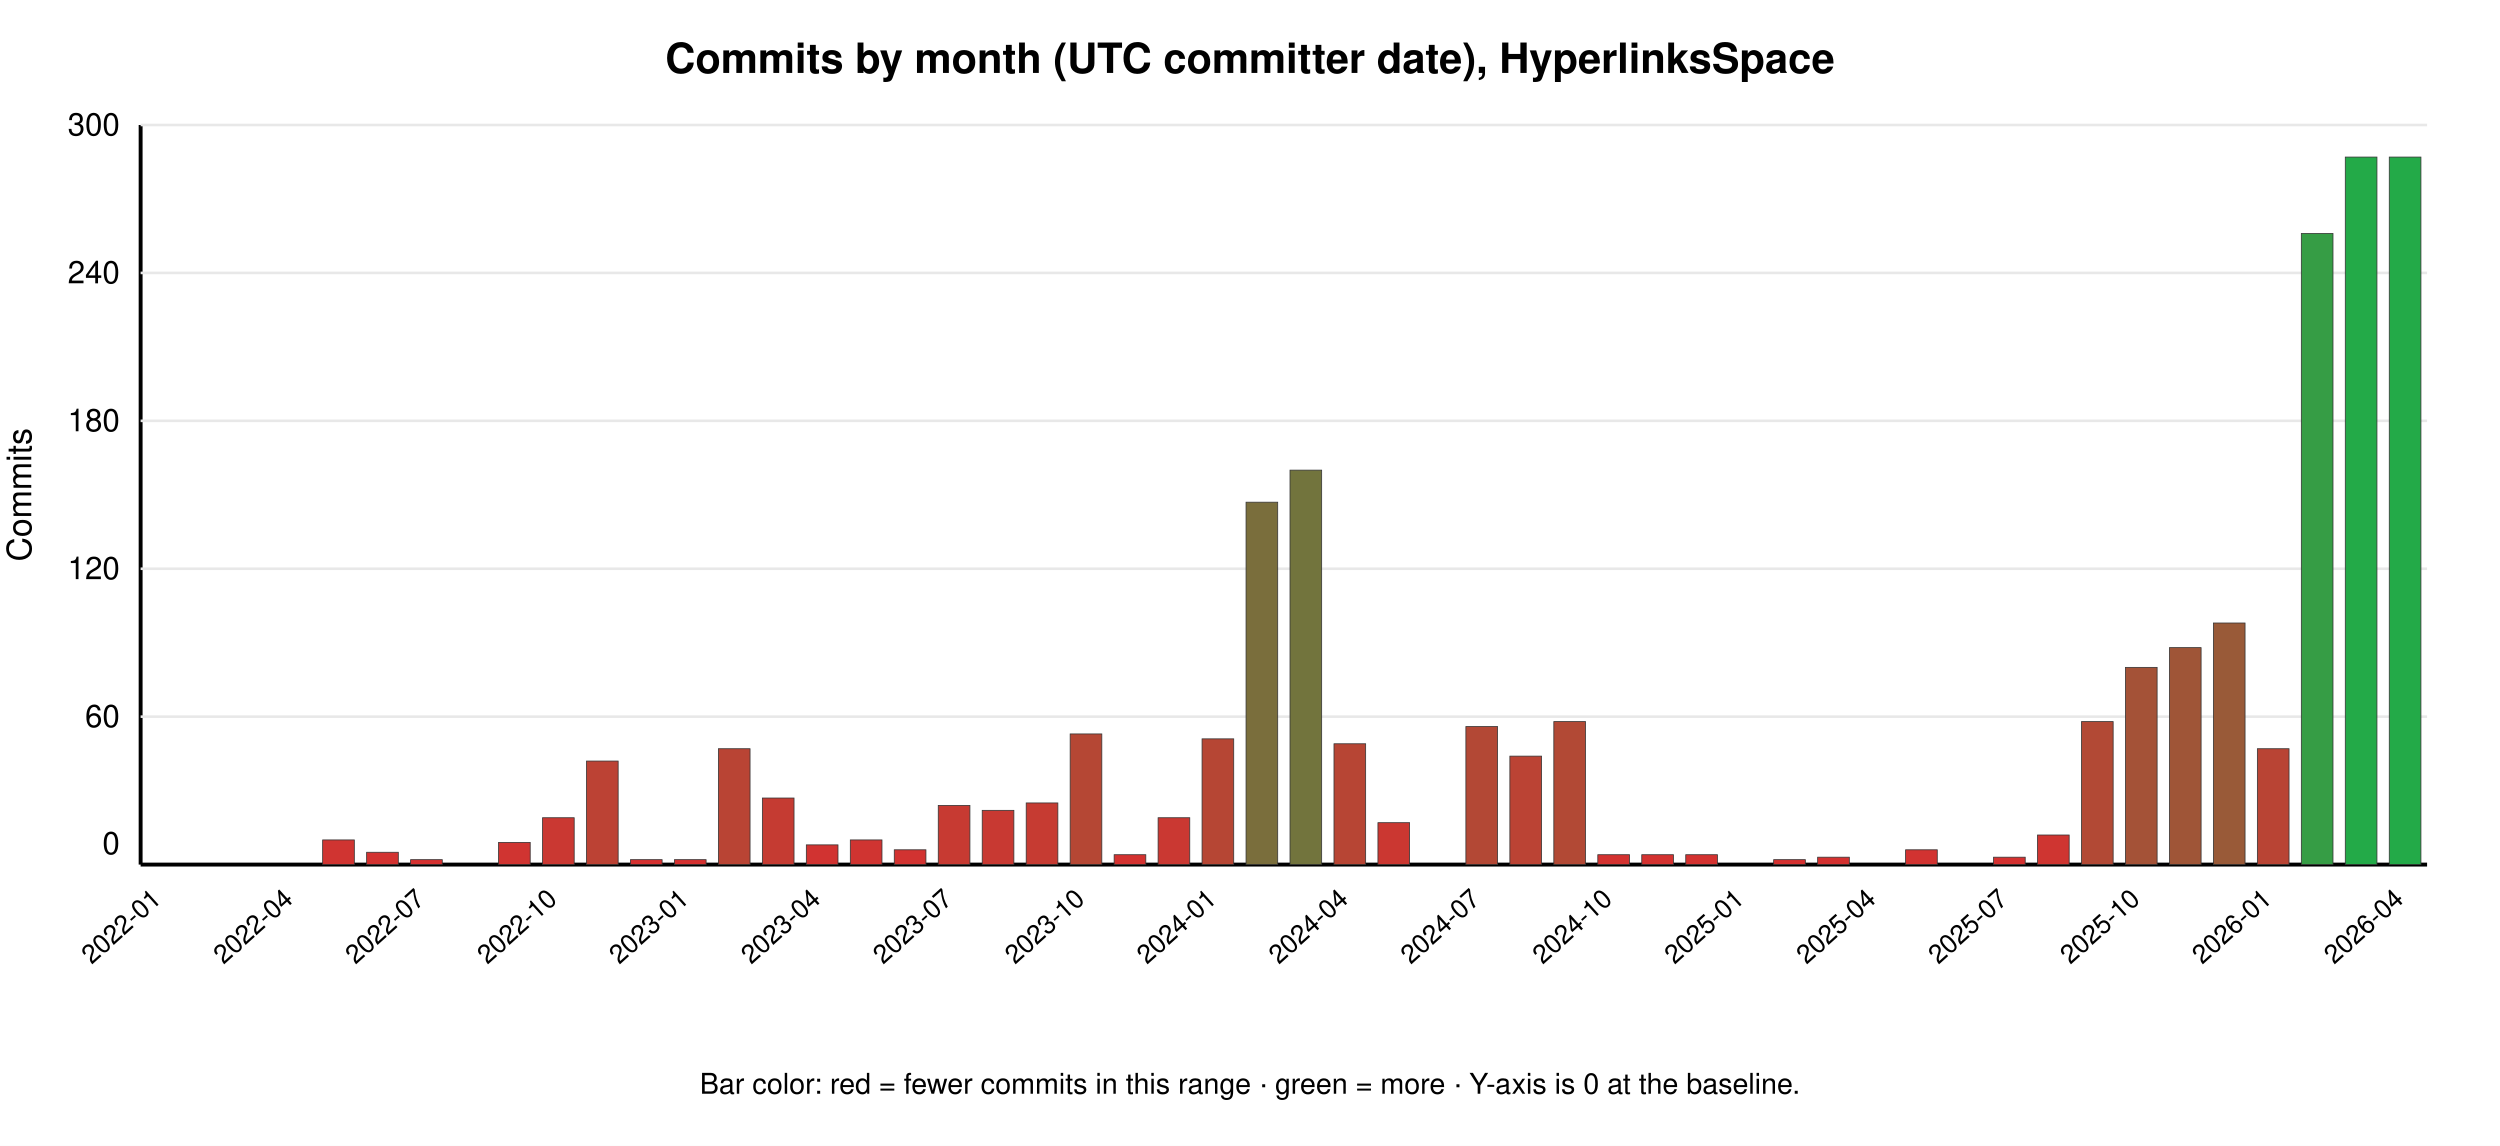
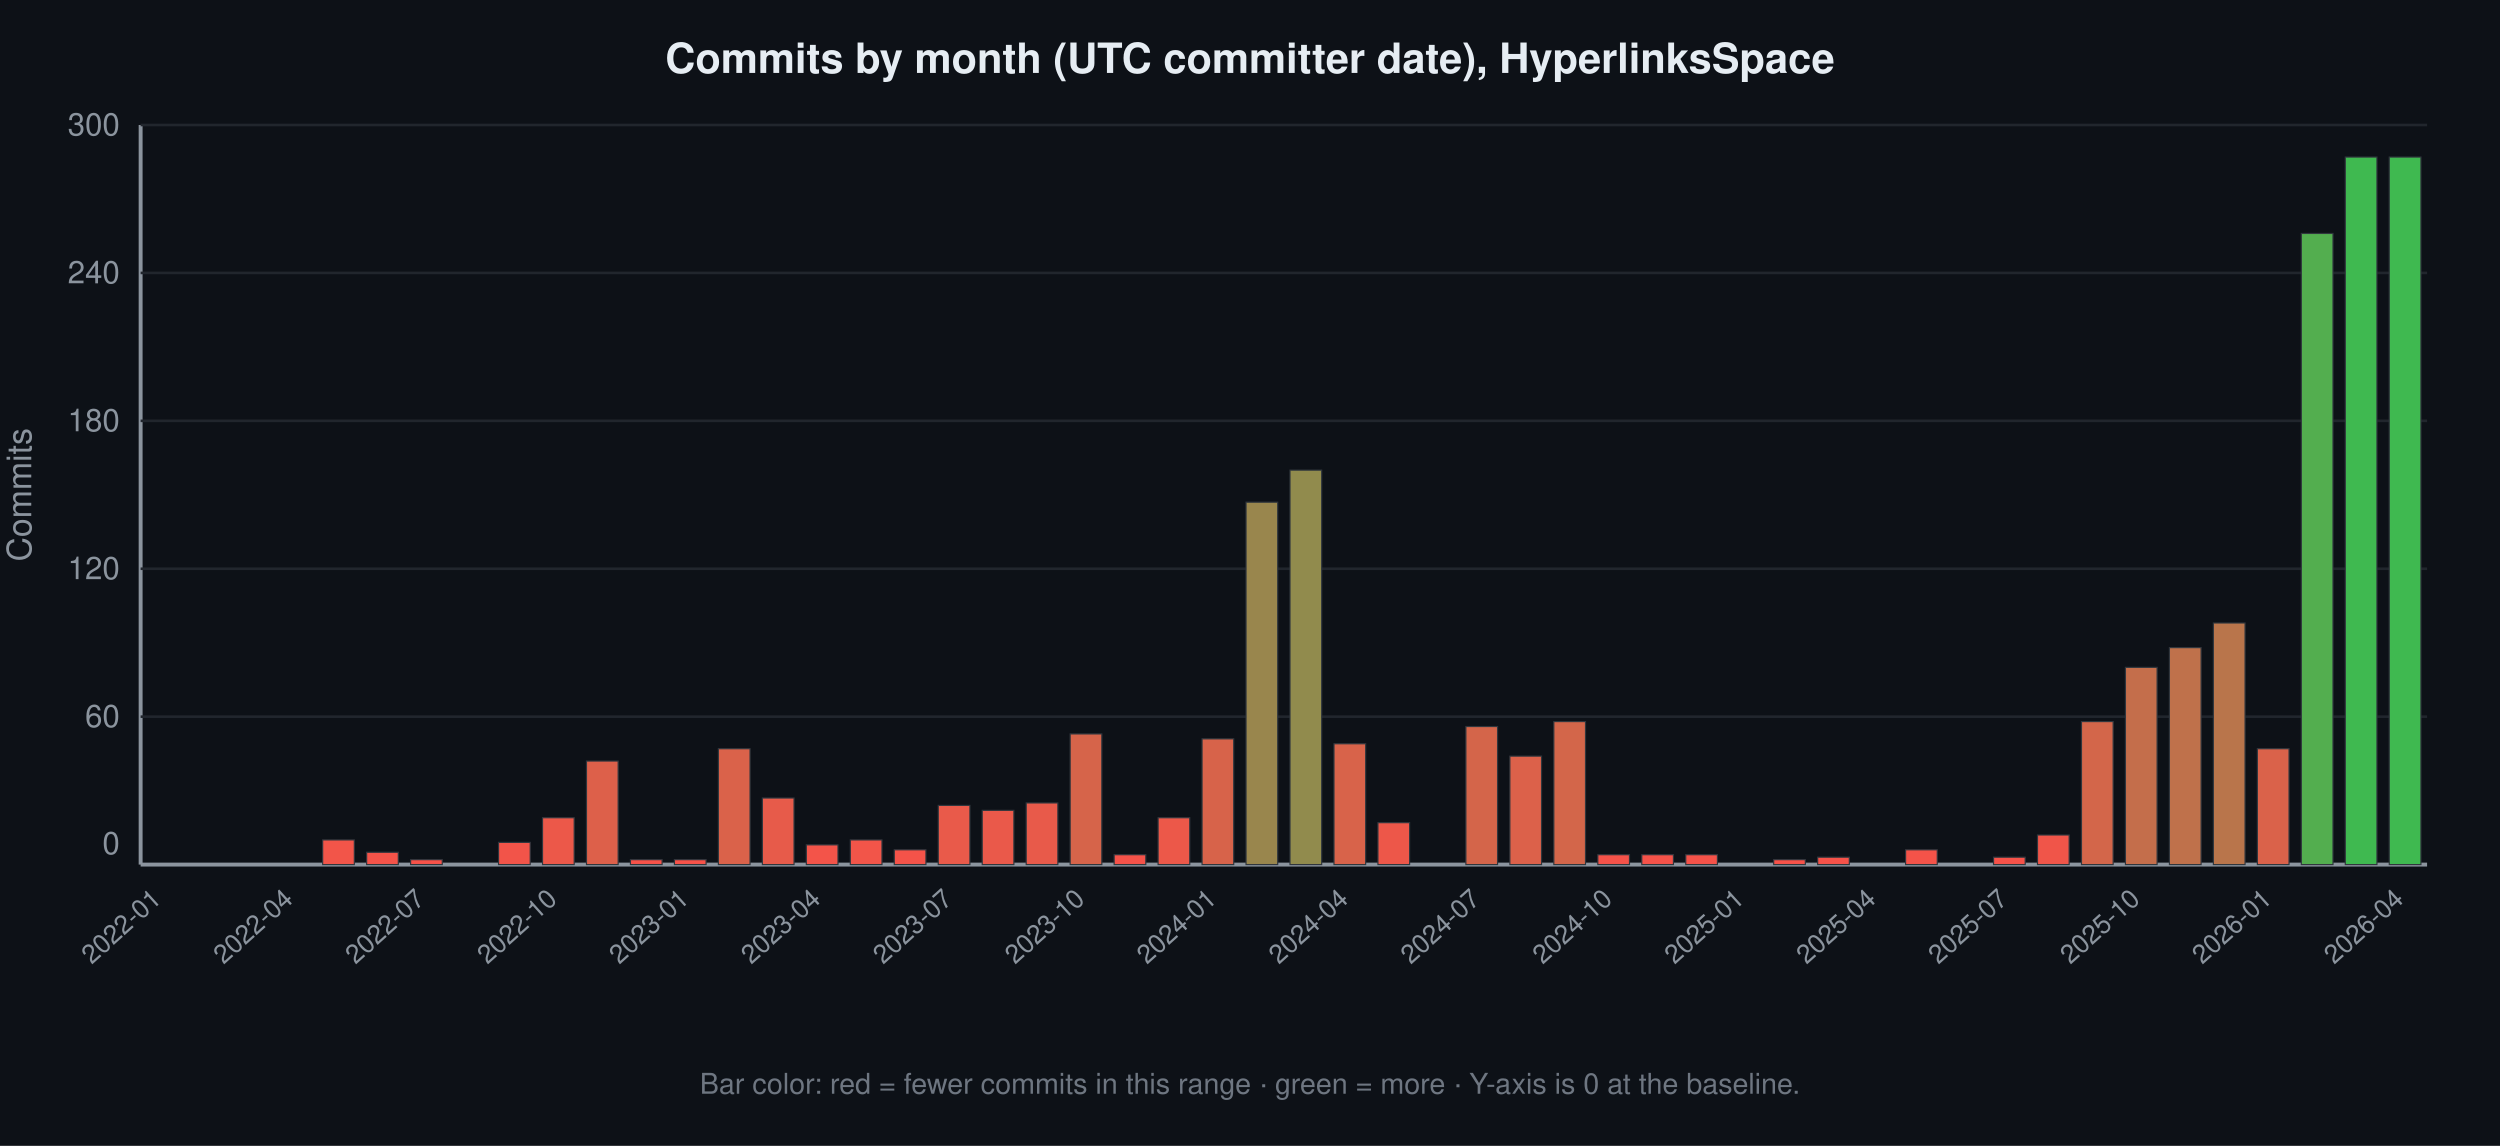
<svg xmlns="http://www.w3.org/2000/svg" viewBox="0 0 960 440" width="960" height="440" role="img" aria-label="Commits by month (UTC committer date), HyperlinksSpace">
-   <rect x="0" y="0" width="100%" height="100%" fill="#ffffff" />
-   <text x="480" y="28" text-anchor="middle" fill="#000000" font-family="system-ui,Segoe UI,Helvetica,Arial,sans-serif" font-size="16" font-weight="600">Commits by month (UTC committer date), HyperlinksSpace</text>
-   <line x1="54" y1="332" x2="932" y2="332" stroke="#000000" stroke-width="1.5" />
-   <line x1="54" y1="48" x2="54" y2="332" stroke="#000000" stroke-width="1.5" />
-   <text x="46" y="328" text-anchor="end" fill="#000000" font-family="system-ui,Segoe UI,Helvetica,Arial,sans-serif" font-size="12">0</text>
-   <line x1="54" y1="275.2" x2="932" y2="275.2" stroke="#e8e8e8" stroke-width="1" />
-   <text x="46" y="279.2" text-anchor="end" fill="#000000" font-family="system-ui,Segoe UI,Helvetica,Arial,sans-serif" font-size="12">60</text>
-   <line x1="54" y1="218.4" x2="932" y2="218.4" stroke="#e8e8e8" stroke-width="1" />
-   <text x="46" y="222.4" text-anchor="end" fill="#000000" font-family="system-ui,Segoe UI,Helvetica,Arial,sans-serif" font-size="12">120</text>
-   <line x1="54" y1="161.6" x2="932" y2="161.6" stroke="#e8e8e8" stroke-width="1" />
-   <text x="46" y="165.6" text-anchor="end" fill="#000000" font-family="system-ui,Segoe UI,Helvetica,Arial,sans-serif" font-size="12">180</text>
-   <line x1="54" y1="104.8" x2="932" y2="104.8" stroke="#e8e8e8" stroke-width="1" />
-   <text x="46" y="108.8" text-anchor="end" fill="#000000" font-family="system-ui,Segoe UI,Helvetica,Arial,sans-serif" font-size="12">240</text>
-   <line x1="54" y1="48" x2="932" y2="48" stroke="#e8e8e8" stroke-width="1" />
-   <text x="46" y="52" text-anchor="end" fill="#000000" font-family="system-ui,Segoe UI,Helvetica,Arial,sans-serif" font-size="12">300</text>
-   <text transform="translate(12,190) rotate(-90)" text-anchor="middle" fill="#000000" font-family="system-ui,Segoe UI,Helvetica,Arial,sans-serif" font-size="13">Commits</text>
-   <rect x="56.36" y="332.00" width="12.16" height="0.00" fill="rgb(214,48,48)" stroke="#333333" stroke-width="0.3" />
-   <rect x="73.25" y="332.00" width="12.16" height="0.00" fill="rgb(214,48,48)" stroke="#333333" stroke-width="0.3" />
-   <rect x="90.13" y="332.00" width="12.16" height="0.00" fill="rgb(214,48,48)" stroke="#333333" stroke-width="0.3" />
-   <rect x="107.02" y="332.00" width="12.16" height="0.00" fill="rgb(214,48,48)" stroke="#333333" stroke-width="0.3" />
-   <rect x="123.90" y="322.53" width="12.16" height="9.47" fill="rgb(208,52,49)" stroke="#333333" stroke-width="0.3" />
-   <rect x="140.79" y="327.27" width="12.16" height="4.73" fill="rgb(211,50,48)" stroke="#333333" stroke-width="0.3" />
-   <rect x="157.67" y="330.11" width="12.16" height="1.89" fill="rgb(213,49,48)" stroke="#333333" stroke-width="0.3" />
-   <rect x="174.56" y="332.00" width="12.16" height="0.00" fill="rgb(214,48,48)" stroke="#333333" stroke-width="0.3" />
-   <rect x="191.44" y="323.48" width="12.16" height="8.52" fill="rgb(208,52,49)" stroke="#333333" stroke-width="0.3" />
-   <rect x="208.33" y="314.01" width="12.16" height="17.99" fill="rgb(202,56,50)" stroke="#333333" stroke-width="0.3" />
-   <rect x="225.21" y="292.24" width="12.16" height="39.76" fill="rgb(188,66,52)" stroke="#333333" stroke-width="0.3" />
-   <rect x="242.09" y="330.11" width="12.16" height="1.89" fill="rgb(213,49,48)" stroke="#333333" stroke-width="0.3" />
-   <rect x="258.98" y="330.11" width="12.16" height="1.89" fill="rgb(213,49,48)" stroke="#333333" stroke-width="0.3" />
-   <rect x="275.86" y="287.51" width="12.16" height="44.49" fill="rgb(185,68,52)" stroke="#333333" stroke-width="0.3" />
-   <rect x="292.75" y="306.44" width="12.16" height="25.56" fill="rgb(197,59,50)" stroke="#333333" stroke-width="0.3" />
-   <rect x="309.63" y="324.43" width="12.16" height="7.57" fill="rgb(209,51,49)" stroke="#333333" stroke-width="0.3" />
-   <rect x="326.52" y="322.53" width="12.16" height="9.47" fill="rgb(208,52,49)" stroke="#333333" stroke-width="0.3" />
-   <rect x="343.40" y="326.32" width="12.16" height="5.68" fill="rgb(210,51,49)" stroke="#333333" stroke-width="0.3" />
-   <rect x="360.29" y="309.28" width="12.16" height="22.72" fill="rgb(199,58,50)" stroke="#333333" stroke-width="0.3" />
-   <rect x="377.17" y="311.17" width="12.16" height="20.83" fill="rgb(200,57,50)" stroke="#333333" stroke-width="0.3" />
-   <rect x="394.06" y="308.33" width="12.16" height="23.67" fill="rgb(198,59,50)" stroke="#333333" stroke-width="0.3" />
-   <rect x="410.94" y="281.83" width="12.16" height="50.17" fill="rgb(181,71,52)" stroke="#333333" stroke-width="0.3" />
-   <rect x="427.83" y="328.21" width="12.16" height="3.79" fill="rgb(212,50,48)" stroke="#333333" stroke-width="0.3" />
-   <rect x="444.71" y="314.01" width="12.16" height="17.99" fill="rgb(202,56,50)" stroke="#333333" stroke-width="0.3" />
-   <rect x="461.59" y="283.72" width="12.16" height="48.28" fill="rgb(182,70,52)" stroke="#333333" stroke-width="0.3" />
-   <rect x="478.48" y="192.84" width="12.16" height="139.16" fill="rgb(122,110,60)" stroke="#333333" stroke-width="0.3" />
-   <rect x="495.36" y="180.53" width="12.16" height="151.47" fill="rgb(114,116,61)" stroke="#333333" stroke-width="0.3" />
-   <rect x="512.25" y="285.61" width="12.16" height="46.39" fill="rgb(183,69,52)" stroke="#333333" stroke-width="0.3" />
-   <rect x="529.13" y="315.91" width="12.16" height="16.09" fill="rgb(203,55,49)" stroke="#333333" stroke-width="0.3" />
-   <rect x="546.02" y="332.00" width="12.16" height="0.00" fill="rgb(214,48,48)" stroke="#333333" stroke-width="0.3" />
-   <rect x="562.90" y="278.99" width="12.16" height="53.01" fill="rgb(179,72,53)" stroke="#333333" stroke-width="0.3" />
-   <rect x="579.79" y="290.35" width="12.16" height="41.65" fill="rgb(187,67,52)" stroke="#333333" stroke-width="0.3" />
-   <rect x="596.67" y="277.09" width="12.16" height="54.91" fill="rgb(178,73,53)" stroke="#333333" stroke-width="0.3" />
-   <rect x="613.56" y="328.21" width="12.16" height="3.79" fill="rgb(212,50,48)" stroke="#333333" stroke-width="0.3" />
-   <rect x="630.44" y="328.21" width="12.16" height="3.79" fill="rgb(212,50,48)" stroke="#333333" stroke-width="0.3" />
-   <rect x="647.33" y="328.21" width="12.16" height="3.79" fill="rgb(212,50,48)" stroke="#333333" stroke-width="0.3" />
-   <rect x="664.21" y="332.00" width="12.16" height="0.00" fill="rgb(214,48,48)" stroke="#333333" stroke-width="0.3" />
-   <rect x="681.09" y="330.11" width="12.16" height="1.89" fill="rgb(213,49,48)" stroke="#333333" stroke-width="0.3" />
-   <rect x="697.98" y="329.16" width="12.16" height="2.84" fill="rgb(212,49,48)" stroke="#333333" stroke-width="0.3" />
-   <rect x="714.86" y="332.00" width="12.16" height="0.00" fill="rgb(214,48,48)" stroke="#333333" stroke-width="0.3" />
-   <rect x="731.75" y="326.32" width="12.16" height="5.68" fill="rgb(210,51,49)" stroke="#333333" stroke-width="0.3" />
-   <rect x="748.63" y="332.00" width="12.16" height="0.00" fill="rgb(214,48,48)" stroke="#333333" stroke-width="0.3" />
-   <rect x="765.52" y="329.16" width="12.16" height="2.84" fill="rgb(212,49,48)" stroke="#333333" stroke-width="0.3" />
-   <rect x="782.40" y="320.64" width="12.16" height="11.36" fill="rgb(207,53,49)" stroke="#333333" stroke-width="0.3" />
-   <rect x="799.29" y="277.09" width="12.16" height="54.91" fill="rgb(178,73,53)" stroke="#333333" stroke-width="0.3" />
-   <rect x="816.17" y="256.27" width="12.16" height="75.73" fill="rgb(164,82,55)" stroke="#333333" stroke-width="0.3" />
-   <rect x="833.06" y="248.69" width="12.16" height="83.31" fill="rgb(159,85,55)" stroke="#333333" stroke-width="0.3" />
-   <rect x="849.94" y="239.23" width="12.16" height="92.77" fill="rgb(153,90,56)" stroke="#333333" stroke-width="0.3" />
-   <rect x="866.83" y="287.51" width="12.16" height="44.49" fill="rgb(185,68,52)" stroke="#333333" stroke-width="0.3" />
-   <rect x="883.71" y="89.65" width="12.16" height="242.35" fill="rgb(54,157,69)" stroke="#333333" stroke-width="0.3" />
-   <rect x="900.59" y="60.31" width="12.16" height="271.69" fill="rgb(35,170,72)" stroke="#333333" stroke-width="0.3" />
-   <rect x="917.48" y="60.31" width="12.16" height="271.69" fill="rgb(35,170,72)" stroke="#333333" stroke-width="0.3" />
+   <rect x="0" y="0" width="100%" height="100%" fill="#0d1117" />
+   <text x="480" y="28" text-anchor="middle" fill="#e6edf3" font-family="system-ui,Segoe UI,Helvetica,Arial,sans-serif" font-size="16" font-weight="600">Commits by month (UTC committer date), HyperlinksSpace</text>
+   <line x1="54" y1="332" x2="932" y2="332" stroke="#8b949e" stroke-width="1.5" />
+   <line x1="54" y1="48" x2="54" y2="332" stroke="#8b949e" stroke-width="1.5" />
+   <text x="46" y="328" text-anchor="end" fill="#8b949e" font-family="system-ui,Segoe UI,Helvetica,Arial,sans-serif" font-size="12">0</text>
+   <line x1="54" y1="275.2" x2="932" y2="275.2" stroke="#21262d" stroke-width="1" />
+   <text x="46" y="279.2" text-anchor="end" fill="#8b949e" font-family="system-ui,Segoe UI,Helvetica,Arial,sans-serif" font-size="12">60</text>
+   <line x1="54" y1="218.4" x2="932" y2="218.4" stroke="#21262d" stroke-width="1" />
+   <text x="46" y="222.4" text-anchor="end" fill="#8b949e" font-family="system-ui,Segoe UI,Helvetica,Arial,sans-serif" font-size="12">120</text>
+   <line x1="54" y1="161.6" x2="932" y2="161.6" stroke="#21262d" stroke-width="1" />
+   <text x="46" y="165.6" text-anchor="end" fill="#8b949e" font-family="system-ui,Segoe UI,Helvetica,Arial,sans-serif" font-size="12">180</text>
+   <line x1="54" y1="104.8" x2="932" y2="104.8" stroke="#21262d" stroke-width="1" />
+   <text x="46" y="108.8" text-anchor="end" fill="#8b949e" font-family="system-ui,Segoe UI,Helvetica,Arial,sans-serif" font-size="12">240</text>
+   <line x1="54" y1="48" x2="932" y2="48" stroke="#21262d" stroke-width="1" />
+   <text x="46" y="52" text-anchor="end" fill="#8b949e" font-family="system-ui,Segoe UI,Helvetica,Arial,sans-serif" font-size="12">300</text>
+   <text transform="translate(12,190) rotate(-90)" text-anchor="middle" fill="#8b949e" font-family="system-ui,Segoe UI,Helvetica,Arial,sans-serif" font-size="13">Commits</text>
+   <rect x="56.36" y="332.00" width="12.16" height="0.00" fill="rgb(248,81,73)" stroke="#30363d" stroke-width="0.45" />
+   <rect x="73.25" y="332.00" width="12.16" height="0.00" fill="rgb(248,81,73)" stroke="#30363d" stroke-width="0.45" />
+   <rect x="90.13" y="332.00" width="12.16" height="0.00" fill="rgb(248,81,73)" stroke="#30363d" stroke-width="0.45" />
+   <rect x="107.02" y="332.00" width="12.16" height="0.00" fill="rgb(248,81,73)" stroke="#30363d" stroke-width="0.45" />
+   <rect x="123.90" y="322.53" width="12.16" height="9.47" fill="rgb(242,85,73)" stroke="#30363d" stroke-width="0.45" />
+   <rect x="140.79" y="327.27" width="12.16" height="4.73" fill="rgb(245,83,73)" stroke="#30363d" stroke-width="0.45" />
+   <rect x="157.67" y="330.11" width="12.16" height="1.89" fill="rgb(247,82,73)" stroke="#30363d" stroke-width="0.45" />
+   <rect x="174.56" y="332.00" width="12.16" height="0.00" fill="rgb(248,81,73)" stroke="#30363d" stroke-width="0.45" />
+   <rect x="191.44" y="323.48" width="12.16" height="8.52" fill="rgb(242,84,73)" stroke="#30363d" stroke-width="0.45" />
+   <rect x="208.33" y="314.01" width="12.16" height="17.99" fill="rgb(236,88,73)" stroke="#30363d" stroke-width="0.45" />
+   <rect x="225.21" y="292.24" width="12.16" height="39.76" fill="rgb(221,96,74)" stroke="#30363d" stroke-width="0.45" />
+   <rect x="242.09" y="330.11" width="12.16" height="1.89" fill="rgb(247,82,73)" stroke="#30363d" stroke-width="0.45" />
+   <rect x="258.98" y="330.11" width="12.16" height="1.89" fill="rgb(247,82,73)" stroke="#30363d" stroke-width="0.45" />
+   <rect x="275.86" y="287.51" width="12.16" height="44.49" fill="rgb(218,98,74)" stroke="#30363d" stroke-width="0.45" />
+   <rect x="292.75" y="306.44" width="12.16" height="25.56" fill="rgb(231,91,74)" stroke="#30363d" stroke-width="0.45" />
+   <rect x="309.63" y="324.43" width="12.16" height="7.57" fill="rgb(243,84,73)" stroke="#30363d" stroke-width="0.45" />
+   <rect x="326.52" y="322.53" width="12.16" height="9.47" fill="rgb(242,85,73)" stroke="#30363d" stroke-width="0.45" />
+   <rect x="343.40" y="326.32" width="12.16" height="5.68" fill="rgb(244,83,73)" stroke="#30363d" stroke-width="0.45" />
+   <rect x="360.29" y="309.28" width="12.16" height="22.72" fill="rgb(233,90,74)" stroke="#30363d" stroke-width="0.45" />
+   <rect x="377.17" y="311.17" width="12.16" height="20.83" fill="rgb(234,89,74)" stroke="#30363d" stroke-width="0.45" />
+   <rect x="394.06" y="308.33" width="12.16" height="23.67" fill="rgb(232,90,74)" stroke="#30363d" stroke-width="0.45" />
+   <rect x="410.94" y="281.83" width="12.16" height="50.17" fill="rgb(214,100,74)" stroke="#30363d" stroke-width="0.45" />
+   <rect x="427.83" y="328.21" width="12.16" height="3.79" fill="rgb(245,82,73)" stroke="#30363d" stroke-width="0.45" />
+   <rect x="444.71" y="314.01" width="12.16" height="17.99" fill="rgb(236,88,73)" stroke="#30363d" stroke-width="0.45" />
+   <rect x="461.59" y="283.72" width="12.16" height="48.28" fill="rgb(215,99,74)" stroke="#30363d" stroke-width="0.45" />
+   <rect x="478.48" y="192.84" width="12.16" height="139.16" fill="rgb(153,134,77)" stroke="#30363d" stroke-width="0.45" />
+   <rect x="495.36" y="180.53" width="12.16" height="151.47" fill="rgb(145,139,77)" stroke="#30363d" stroke-width="0.45" />
+   <rect x="512.25" y="285.61" width="12.16" height="46.39" fill="rgb(216,99,74)" stroke="#30363d" stroke-width="0.45" />
+   <rect x="529.13" y="315.91" width="12.16" height="16.09" fill="rgb(237,87,73)" stroke="#30363d" stroke-width="0.45" />
+   <rect x="546.02" y="332.00" width="12.16" height="0.00" fill="rgb(248,81,73)" stroke="#30363d" stroke-width="0.45" />
+   <rect x="562.90" y="278.99" width="12.16" height="53.01" fill="rgb(212,101,74)" stroke="#30363d" stroke-width="0.45" />
+   <rect x="579.79" y="290.35" width="12.16" height="41.65" fill="rgb(220,97,74)" stroke="#30363d" stroke-width="0.45" />
+   <rect x="596.67" y="277.09" width="12.16" height="54.91" fill="rgb(211,102,74)" stroke="#30363d" stroke-width="0.45" />
+   <rect x="613.56" y="328.21" width="12.16" height="3.79" fill="rgb(245,82,73)" stroke="#30363d" stroke-width="0.45" />
+   <rect x="630.44" y="328.21" width="12.16" height="3.79" fill="rgb(245,82,73)" stroke="#30363d" stroke-width="0.45" />
+   <rect x="647.33" y="328.21" width="12.16" height="3.79" fill="rgb(245,82,73)" stroke="#30363d" stroke-width="0.45" />
+   <rect x="664.21" y="332.00" width="12.16" height="0.00" fill="rgb(248,81,73)" stroke="#30363d" stroke-width="0.45" />
+   <rect x="681.09" y="330.11" width="12.16" height="1.89" fill="rgb(247,82,73)" stroke="#30363d" stroke-width="0.45" />
+   <rect x="697.98" y="329.16" width="12.16" height="2.84" fill="rgb(246,82,73)" stroke="#30363d" stroke-width="0.45" />
+   <rect x="714.86" y="332.00" width="12.16" height="0.00" fill="rgb(248,81,73)" stroke="#30363d" stroke-width="0.45" />
+   <rect x="731.75" y="326.32" width="12.16" height="5.68" fill="rgb(244,83,73)" stroke="#30363d" stroke-width="0.45" />
+   <rect x="748.63" y="332.00" width="12.16" height="0.00" fill="rgb(248,81,73)" stroke="#30363d" stroke-width="0.45" />
+   <rect x="765.52" y="329.16" width="12.16" height="2.84" fill="rgb(246,82,73)" stroke="#30363d" stroke-width="0.45" />
+   <rect x="782.40" y="320.64" width="12.16" height="11.36" fill="rgb(240,85,73)" stroke="#30363d" stroke-width="0.45" />
+   <rect x="799.29" y="277.09" width="12.16" height="54.91" fill="rgb(211,102,74)" stroke="#30363d" stroke-width="0.45" />
+   <rect x="816.17" y="256.27" width="12.16" height="75.73" fill="rgb(196,110,75)" stroke="#30363d" stroke-width="0.45" />
+   <rect x="833.06" y="248.69" width="12.16" height="83.31" fill="rgb(191,113,75)" stroke="#30363d" stroke-width="0.45" />
+   <rect x="849.94" y="239.23" width="12.16" height="92.77" fill="rgb(185,117,75)" stroke="#30363d" stroke-width="0.45" />
+   <rect x="866.83" y="287.51" width="12.16" height="44.49" fill="rgb(218,98,74)" stroke="#30363d" stroke-width="0.45" />
+   <rect x="883.71" y="89.65" width="12.16" height="242.35" fill="rgb(83,174,79)" stroke="#30363d" stroke-width="0.45" />
+   <rect x="900.59" y="60.31" width="12.16" height="271.69" fill="rgb(63,185,80)" stroke="#30363d" stroke-width="0.45" />
+   <rect x="917.48" y="60.31" width="12.16" height="271.69" fill="rgb(63,185,80)" stroke="#30363d" stroke-width="0.45" />
  <g transform="translate(62.44,346) rotate(-42)">
-     <text text-anchor="end" fill="#000000" font-family="system-ui,Segoe UI,Helvetica,Arial,sans-serif" font-size="10">2022-01</text>
+     <text text-anchor="end" fill="#8b949e" font-family="system-ui,Segoe UI,Helvetica,Arial,sans-serif" font-size="10">2022-01</text>
  </g>
  <g transform="translate(113.10,346) rotate(-42)">
-     <text text-anchor="end" fill="#000000" font-family="system-ui,Segoe UI,Helvetica,Arial,sans-serif" font-size="10">2022-04</text>
+     <text text-anchor="end" fill="#8b949e" font-family="system-ui,Segoe UI,Helvetica,Arial,sans-serif" font-size="10">2022-04</text>
  </g>
  <g transform="translate(163.75,346) rotate(-42)">
-     <text text-anchor="end" fill="#000000" font-family="system-ui,Segoe UI,Helvetica,Arial,sans-serif" font-size="10">2022-07</text>
+     <text text-anchor="end" fill="#8b949e" font-family="system-ui,Segoe UI,Helvetica,Arial,sans-serif" font-size="10">2022-07</text>
  </g>
  <g transform="translate(214.40,346) rotate(-42)">
-     <text text-anchor="end" fill="#000000" font-family="system-ui,Segoe UI,Helvetica,Arial,sans-serif" font-size="10">2022-10</text>
+     <text text-anchor="end" fill="#8b949e" font-family="system-ui,Segoe UI,Helvetica,Arial,sans-serif" font-size="10">2022-10</text>
  </g>
  <g transform="translate(265.06,346) rotate(-42)">
-     <text text-anchor="end" fill="#000000" font-family="system-ui,Segoe UI,Helvetica,Arial,sans-serif" font-size="10">2023-01</text>
+     <text text-anchor="end" fill="#8b949e" font-family="system-ui,Segoe UI,Helvetica,Arial,sans-serif" font-size="10">2023-01</text>
  </g>
  <g transform="translate(315.71,346) rotate(-42)">
-     <text text-anchor="end" fill="#000000" font-family="system-ui,Segoe UI,Helvetica,Arial,sans-serif" font-size="10">2023-04</text>
+     <text text-anchor="end" fill="#8b949e" font-family="system-ui,Segoe UI,Helvetica,Arial,sans-serif" font-size="10">2023-04</text>
  </g>
  <g transform="translate(366.37,346) rotate(-42)">
-     <text text-anchor="end" fill="#000000" font-family="system-ui,Segoe UI,Helvetica,Arial,sans-serif" font-size="10">2023-07</text>
+     <text text-anchor="end" fill="#8b949e" font-family="system-ui,Segoe UI,Helvetica,Arial,sans-serif" font-size="10">2023-07</text>
  </g>
  <g transform="translate(417.02,346) rotate(-42)">
-     <text text-anchor="end" fill="#000000" font-family="system-ui,Segoe UI,Helvetica,Arial,sans-serif" font-size="10">2023-10</text>
+     <text text-anchor="end" fill="#8b949e" font-family="system-ui,Segoe UI,Helvetica,Arial,sans-serif" font-size="10">2023-10</text>
  </g>
  <g transform="translate(467.67,346) rotate(-42)">
-     <text text-anchor="end" fill="#000000" font-family="system-ui,Segoe UI,Helvetica,Arial,sans-serif" font-size="10">2024-01</text>
+     <text text-anchor="end" fill="#8b949e" font-family="system-ui,Segoe UI,Helvetica,Arial,sans-serif" font-size="10">2024-01</text>
  </g>
  <g transform="translate(518.33,346) rotate(-42)">
-     <text text-anchor="end" fill="#000000" font-family="system-ui,Segoe UI,Helvetica,Arial,sans-serif" font-size="10">2024-04</text>
+     <text text-anchor="end" fill="#8b949e" font-family="system-ui,Segoe UI,Helvetica,Arial,sans-serif" font-size="10">2024-04</text>
  </g>
  <g transform="translate(568.98,346) rotate(-42)">
-     <text text-anchor="end" fill="#000000" font-family="system-ui,Segoe UI,Helvetica,Arial,sans-serif" font-size="10">2024-07</text>
+     <text text-anchor="end" fill="#8b949e" font-family="system-ui,Segoe UI,Helvetica,Arial,sans-serif" font-size="10">2024-07</text>
  </g>
  <g transform="translate(619.63,346) rotate(-42)">
-     <text text-anchor="end" fill="#000000" font-family="system-ui,Segoe UI,Helvetica,Arial,sans-serif" font-size="10">2024-10</text>
+     <text text-anchor="end" fill="#8b949e" font-family="system-ui,Segoe UI,Helvetica,Arial,sans-serif" font-size="10">2024-10</text>
  </g>
  <g transform="translate(670.29,346) rotate(-42)">
-     <text text-anchor="end" fill="#000000" font-family="system-ui,Segoe UI,Helvetica,Arial,sans-serif" font-size="10">2025-01</text>
+     <text text-anchor="end" fill="#8b949e" font-family="system-ui,Segoe UI,Helvetica,Arial,sans-serif" font-size="10">2025-01</text>
  </g>
  <g transform="translate(720.94,346) rotate(-42)">
-     <text text-anchor="end" fill="#000000" font-family="system-ui,Segoe UI,Helvetica,Arial,sans-serif" font-size="10">2025-04</text>
+     <text text-anchor="end" fill="#8b949e" font-family="system-ui,Segoe UI,Helvetica,Arial,sans-serif" font-size="10">2025-04</text>
  </g>
  <g transform="translate(771.60,346) rotate(-42)">
-     <text text-anchor="end" fill="#000000" font-family="system-ui,Segoe UI,Helvetica,Arial,sans-serif" font-size="10">2025-07</text>
+     <text text-anchor="end" fill="#8b949e" font-family="system-ui,Segoe UI,Helvetica,Arial,sans-serif" font-size="10">2025-07</text>
  </g>
  <g transform="translate(822.25,346) rotate(-42)">
-     <text text-anchor="end" fill="#000000" font-family="system-ui,Segoe UI,Helvetica,Arial,sans-serif" font-size="10">2025-10</text>
+     <text text-anchor="end" fill="#8b949e" font-family="system-ui,Segoe UI,Helvetica,Arial,sans-serif" font-size="10">2025-10</text>
  </g>
  <g transform="translate(872.90,346) rotate(-42)">
-     <text text-anchor="end" fill="#000000" font-family="system-ui,Segoe UI,Helvetica,Arial,sans-serif" font-size="10">2026-01</text>
+     <text text-anchor="end" fill="#8b949e" font-family="system-ui,Segoe UI,Helvetica,Arial,sans-serif" font-size="10">2026-01</text>
  </g>
  <g transform="translate(923.56,346) rotate(-42)">
-     <text text-anchor="end" fill="#000000" font-family="system-ui,Segoe UI,Helvetica,Arial,sans-serif" font-size="10">2026-04</text>
+     <text text-anchor="end" fill="#8b949e" font-family="system-ui,Segoe UI,Helvetica,Arial,sans-serif" font-size="10">2026-04</text>
  </g>
-   <text x="480" y="420" text-anchor="middle" fill="#000000" font-family="system-ui,Segoe UI,Helvetica,Arial,sans-serif" font-size="11">Bar color: red = fewer commits in this range · green = more · Y-axis is 0 at the baseline.</text>
+   <text x="480" y="420" text-anchor="middle" fill="#6e7681" font-family="system-ui,Segoe UI,Helvetica,Arial,sans-serif" font-size="11">Bar color: red = fewer commits in this range · green = more · Y-axis is 0 at the baseline.</text>
</svg>
